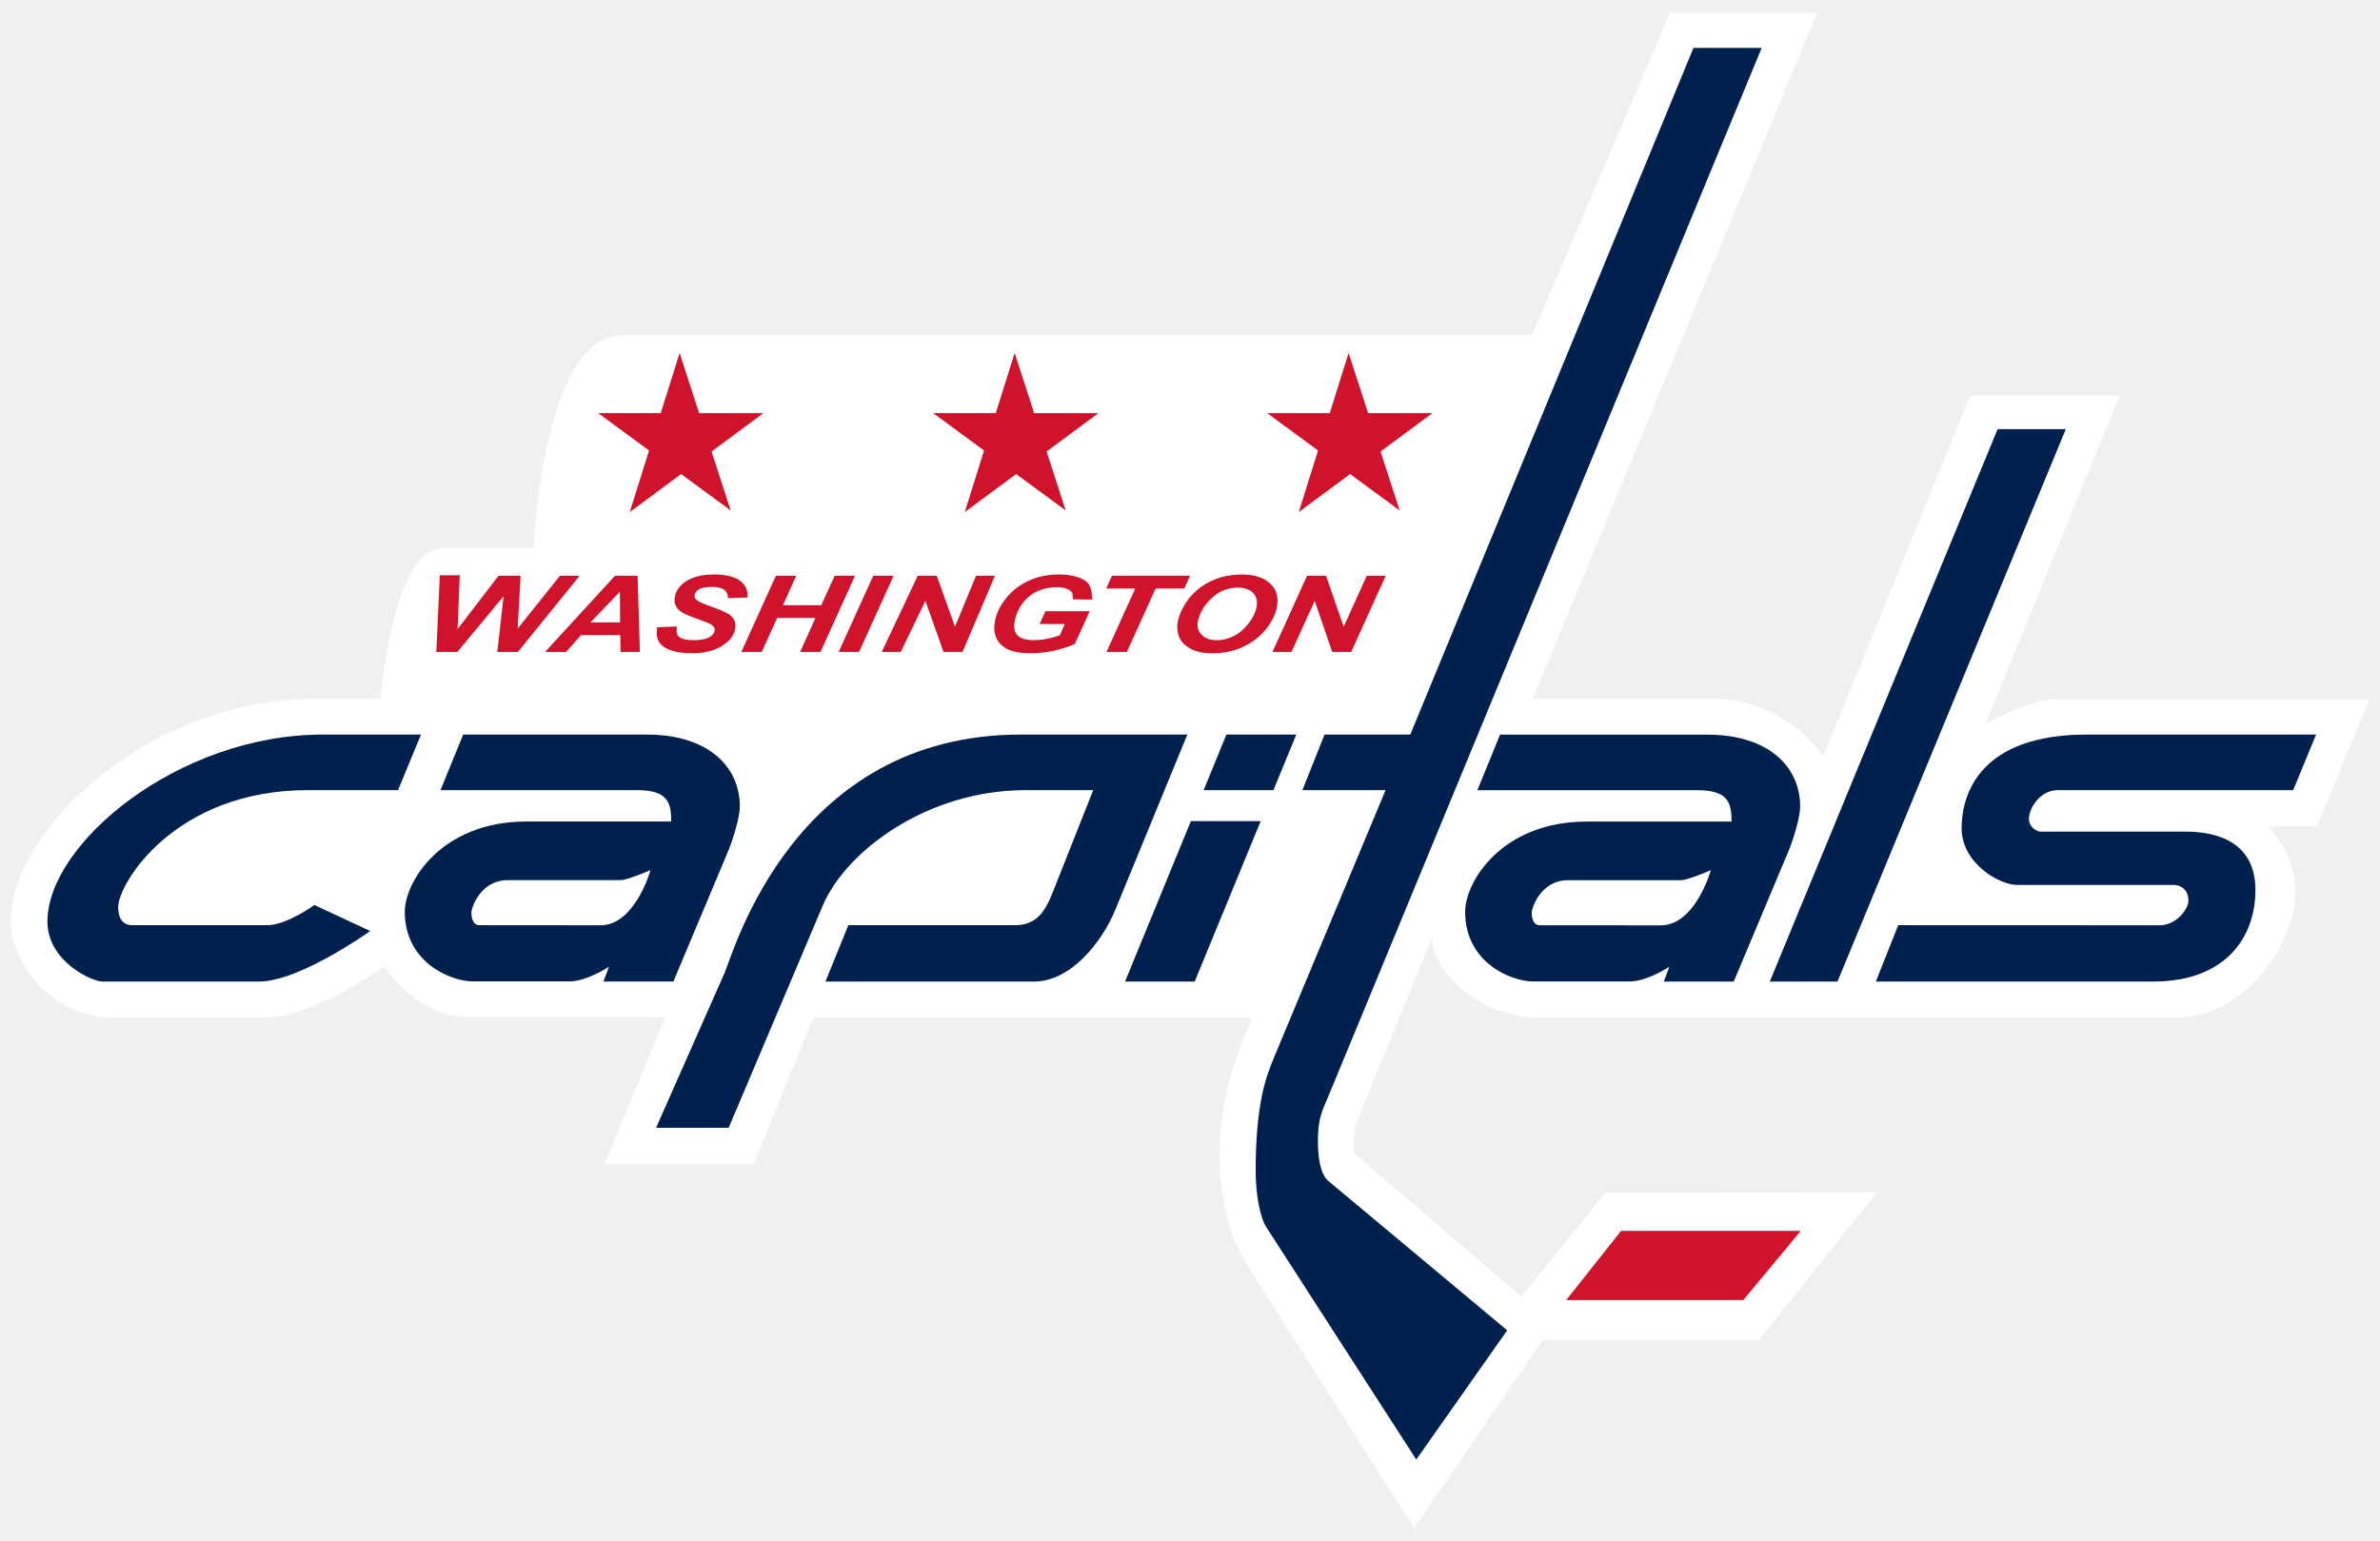
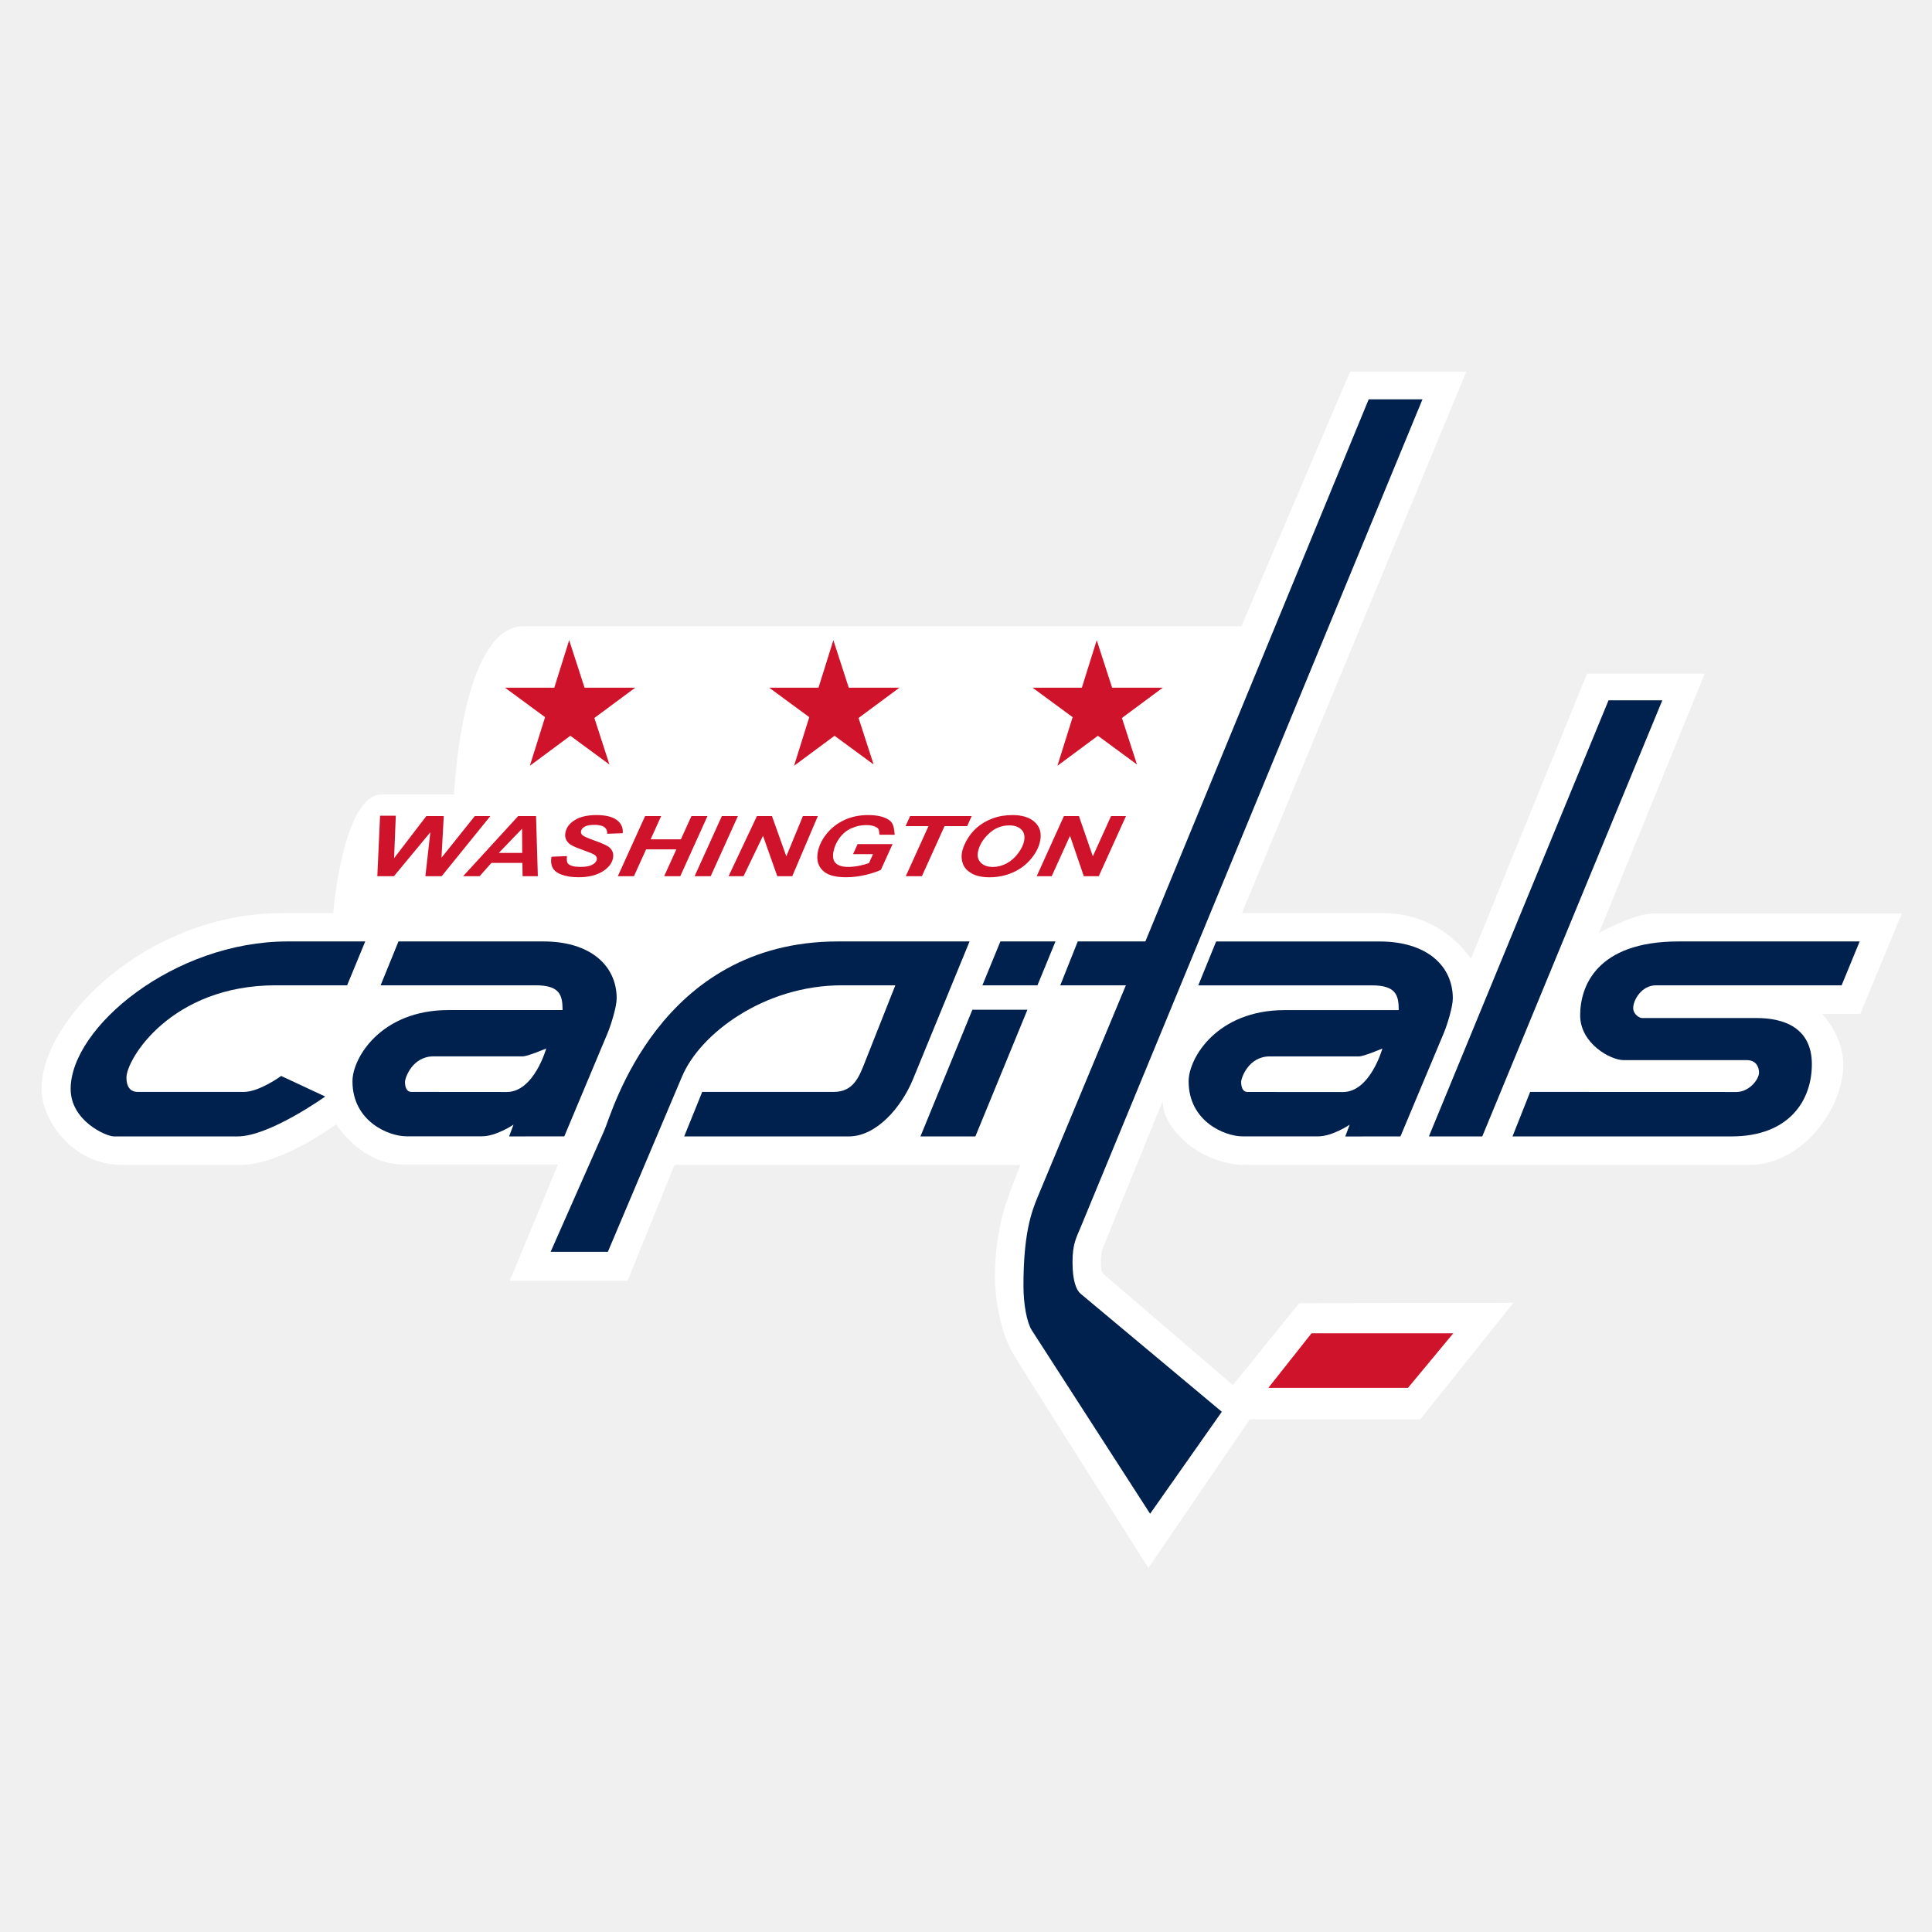
- <svg xmlns="http://www.w3.org/2000/svg" id="svg2" width="227" height="147" xml:space="preserve" version="1.0">
-   <defs id="defs5">
-     <clipPath clipPathUnits="userSpaceOnUse" id="clipPath17">
-       <path d="M 0,2000 L 2000,2000 L 2000,0 L 0,0 L 0,2000 z" id="path19" />
-     </clipPath>
-   </defs>
-   <g id="g11" transform="matrix(1.25,0,0,-1.25,0,2500)">
-     <g id="g13" transform="matrix(0.2434624,0,0,0.2434624,-20.23918,1849.78)">
-       <g id="g15" clip-path="url(#clipPath17)">
-         <g id="g21" transform="translate(202.3335,398)">
-           <path d="M 0,0 C 0,0 3.792,47.125 19.417,47.125 L 48.042,47.125 C 48.042,47.125 50.917,113.917 75.667,113.917 L 360.958,113.917 L 404.167,214.999 L 450.333,214.999 L 361.167,0 L 417.292,0 C 440.917,0 452.167,-18.125 452.167,-18.125 L 498.333,95.083 L 545.104,95.083 L 503.083,-7.834 C 503.083,-7.834 517.167,-0.167 524.5,-0.167 L 623.417,-0.167 L 606.917,-40 L 591.667,-40 C 591.667,-40 600.167,-48.5 600.167,-60.125 C 600.167,-77.625 583.792,-100 562.792,-100 L 362.792,-100 C 344.292,-100 329.479,-85.188 329.667,-74.625 L 306.167,-132.333 C 306.167,-132.333 305.104,-134.25 305.104,-138.25 C 305.104,-142.25 305.531,-142.677 306.167,-143.313 L 357.583,-187.417 L 383.917,-154.875 L 469.042,-154.75 L 432.042,-201 L 364.292,-201 L 324,-260 C 324,-260 275.5,-183.833 270.167,-174.833 C 264.833,-165.833 263,-151.833 263,-144.5 C 263,-124.667 268.63,-111.594 270.167,-107.667 L 273.167,-100 L 135.667,-100 L 117,-146 L 70.167,-146 L 89.333,-99.833 L 27.917,-99.833 C 11.042,-99.833 1.188,-83.854 1.188,-83.854 C 1.188,-83.854 -20.5,-100 -36.833,-100 L -83.833,-100 C -103.667,-100 -115.917,-82.083 -115.917,-69.833 C -115.917,-42.083 -73.833,0 -20.083,0 L 0,0 z" style="fill:#ffffff;fill-opacity:1;fill-rule:nonzero;stroke:none" id="path23" />
-         </g>
-         <g id="g25" transform="translate(179.5083,369.333)">
-           <path d="M 0,0 L 28.367,0 L 35.57,17.417 L 4.742,17.417 C -40.508,17.417 -81.508,-16.78 -81.508,-41.167 C -81.508,-53.833 -67.383,-60 -64.342,-60 L -15.175,-60 C -2.507,-60 19.658,-44.167 19.658,-44.167 L 2.158,-36 C 2.158,-36 -6.508,-42.334 -12.675,-42.334 L -54.842,-42.334 C -58.009,-42.334 -59.341,-40 -59.341,-36.666 C -59.341,-29.25 -41.508,0 0,0" style="fill:#00214d;fill-opacity:1;fill-rule:nonzero;stroke:none" id="path27" />
-         </g>
-         <g id="g29" transform="translate(271.3125,326.9688)">
-           <path d="M 0,0 L -37.859,0.03 C -40.109,0.03 -40.438,2.531 -40.438,4.031 C -40.438,5.531 -37.563,14.156 -29.063,14.156 L 6.375,14.156 C 8.376,14.156 15.688,17.281 15.688,17.281 C 15.688,17.281 10.875,0 0,0 M 14.625,59.781 L -43.025,59.781 L -50.124,42.364 L 11.469,42.364 C 21.057,42.364 22.188,38.53 22.188,32.531 L -23.188,32.531 C -49.949,32.531 -61.313,13.564 -61.313,4.281 C -61.313,-11.802 -46.75,-17.594 -39.938,-17.594 L -9.813,-17.594 C -4.188,-17.594 2.688,-12.969 2.688,-12.969 L 0.938,-17.636 L 22.875,-17.615 L 40.021,23.239 C 41.569,26.928 43.688,33.95 43.688,37.198 C 43.688,50.114 33.312,59.781 14.625,59.781" style="fill:#00214d;fill-opacity:1;fill-rule:nonzero;stroke:none" id="path31" />
-         </g>
-         <g id="g33" transform="translate(288.75,263.5)">
-           <path d="M 0,0 L 21.417,48.417 C 24.326,54.993 42.984,123.25 114.25,123.25 L 166.5,123.25 L 144,68.5 C 139.495,57.536 129.583,45.833 118.5,45.833 L 53.083,45.833 L 60.25,63.499 L 112.5,63.499 C 120.441,63.499 122.659,69.633 124.917,75.333 L 137,105.833 L 115.75,105.833 C 84.938,105.833 59.46,86.695 52.25,69.667 L 22.75,0 L 0,0 z" style="fill:#00214d;fill-opacity:1;fill-rule:nonzero;stroke:none" id="path35" />
-         </g>
-         <g id="g37" transform="translate(456.3677,359.625)">
-           <path d="M 0,0 L -20.64,-50.292 L 1.194,-50.292 L 21.874,0 L 0,0 z" style="fill:#00214d;fill-opacity:1;fill-rule:nonzero;stroke:none" id="path39" />
-         </g>
-         <g id="g41" transform="translate(482.2339,369.333)">
-           <path d="M 0,0 L 7.162,17.417 L -14.734,17.417 L -21.882,0 L 0,0 z" style="fill:#00214d;fill-opacity:1;fill-rule:nonzero;stroke:none" id="path43" />
-         </g>
-         <g id="g45" transform="translate(498.25,386.75)">
-           <path d="M 0,0 L -6.948,-17.417 L 19.125,-17.417 L -15.917,-101.417 C -18.461,-107.517 -21.583,-116.083 -21.583,-136.75 C -21.583,-144.083 -20.231,-151.347 -18.25,-154.417 C -16.269,-157.487 28.75,-227.25 28.75,-227.25 L 57.25,-186.75 L 1.125,-139.875 C -0.571,-138.459 -2.083,-134.751 -2.083,-127.417 C -2.083,-120.083 -0.665,-117.885 1.25,-113.25 L 137,215.25 L 115.625,215.25 L 26.87,0 L 0,0 z" style="fill:#00214d;fill-opacity:1;fill-rule:nonzero;stroke:none" id="path47" />
-         </g>
-         <g id="g49" transform="translate(603.625,326.9482)">
-           <path d="M 0,0 L -37.859,0.03 C -40.109,0.03 -40.438,2.531 -40.438,4.031 C -40.438,5.531 -37.563,14.156 -29.063,14.156 L 6.375,14.156 C 8.376,14.156 15.688,17.281 15.688,17.281 C 15.688,17.281 10.875,0 0,0 M 14.625,59.781 L -50.378,59.781 L -57.477,42.364 L 11.469,42.364 C 21.057,42.364 22.188,38.53 22.188,32.531 L -23.188,32.531 C -49.949,32.531 -61.313,13.564 -61.313,4.281 C -61.313,-11.802 -46.75,-17.594 -39.938,-17.594 L -9.813,-17.594 C -4.188,-17.594 2.688,-12.969 2.688,-12.969 L 0.938,-17.636 L 22.875,-17.615 L 40.021,23.239 C 41.569,26.928 43.688,33.95 43.688,37.198 C 43.688,50.114 33.312,59.781 14.625,59.781" style="fill:#00214d;fill-opacity:1;fill-rule:nonzero;stroke:none" id="path51" />
-         </g>
-         <g id="g53" transform="translate(659.0127,309.333)">
-           <path d="M 0,0 L 71.56,173.167 L 50.186,173.167 L -21.217,0 L 0,0 z" style="fill:#00214d;fill-opacity:1;fill-rule:nonzero;stroke:none" id="path55" />
-         </g>
-         <g id="g57" transform="translate(671.0313,309.333)">
-           <path d="M 0,0 L 7.01,17.666 C 7.01,17.666 83.969,17.636 89,17.636 C 94.031,17.636 97.969,22.625 97.969,25.333 C 97.969,28.041 96.406,30.292 93.094,30.292 L 44.156,30.292 C 38.906,30.292 26.886,36.916 26.886,48.083 C 26.886,59.25 33.093,77.417 66.031,77.417 L 137.969,77.417 L 130.802,60 L 57.052,60 C 51.254,60 47.969,54.083 47.969,51 C 47.969,48.25 50.719,47 51.385,47 L 97.136,47 C 107.553,47 118.969,43.332 118.969,28.666 C 118.969,14 109.682,0 86.969,0 L 0,0 z" style="fill:#00214d;fill-opacity:1;fill-rule:nonzero;stroke:none" id="path59" />
-         </g>
-         <g id="g61" transform="translate(629.5,209.5)">
-           <path d="M 0,0 L 18,21.667 L -38.333,21.667 L -55.5,0 L 0,0 z" style="fill:#cf132b;fill-opacity:1;fill-rule:nonzero;stroke:none" id="path63" />
-         </g>
-         <g id="g65" transform="translate(245.4434,412.6484)">
-           <path d="M 0,0 L -6.464,0 L -4.49,17.458 L -18.972,0 L -25.563,0 L -24.473,24.029 L -18.221,24.029 L -18.902,7.165 L -6.089,23.874 L 0.842,23.874 L -0.068,7.345 L 13.164,23.874 L 19.353,23.874 L 0,0 z" style="fill:#cf132b;fill-opacity:1;fill-rule:nonzero;stroke:none" id="path67" />
-         </g>
-         <g id="g69" transform="translate(277.4678,421.8984)">
-           <path d="M 0,0 L -0.06,9.608 L -9.304,0 L 0,0 z M 0.063,-3.974 L -12.249,-3.974 L -16.936,-9.25 L -23.505,-9.25 L -1.609,14.624 L 5.49,14.624 L 6.207,-9.25 L 0.146,-9.25 L 0.063,-3.974 z" style="fill:#cf132b;fill-opacity:1;fill-rule:nonzero;stroke:none" id="path71" />
-         </g>
-         <g id="g73" transform="translate(289.1177,420.3848)">
-           <path d="M 0,0 L 6.126,0.244 C 5.941,-1.244 6.091,-2.248 6.576,-2.77 C 7.355,-3.616 9.002,-4.04 11.518,-4.04 C 13.608,-4.04 15.172,-3.752 16.209,-3.176 C 17.246,-2.602 17.838,-1.906 17.985,-1.092 C 18.113,-0.387 17.84,0.211 17.166,0.699 C 16.693,1.058 15.326,1.638 13.063,2.442 C 10.8,3.246 9.162,3.916 8.151,4.453 C 7.139,4.99 6.393,5.688 5.913,6.546 C 5.433,7.403 5.296,8.407 5.505,9.559 C 5.869,11.568 7.117,13.234 9.251,14.559 C 11.384,15.884 14.245,16.546 17.833,16.546 C 21.479,16.546 24.182,15.889 25.943,14.575 C 27.704,13.261 28.486,11.514 28.288,9.331 L 22.125,9.12 C 22.176,10.26 21.798,11.133 20.989,11.741 C 20.182,12.35 18.88,12.653 17.086,12.653 C 15.319,12.653 14.016,12.415 13.173,11.938 C 12.331,11.459 11.843,10.856 11.711,10.129 C 11.588,9.445 11.831,8.881 12.443,8.436 C 13.052,7.979 14.473,7.354 16.703,6.563 C 20.063,5.379 22.163,4.418 23.004,3.68 C 24.262,2.594 24.738,1.199 24.429,-0.506 C 24.047,-2.612 22.636,-4.412 20.197,-5.904 C 17.758,-7.397 14.602,-8.144 10.731,-8.144 C 8.061,-8.144 5.81,-7.799 3.978,-7.109 C 2.146,-6.42 0.938,-5.462 0.355,-4.235 C -0.227,-3.008 -0.346,-1.597 0,0" style="fill:#cf132b;fill-opacity:1;fill-rule:nonzero;stroke:none" id="path75" />
-         </g>
-         <g id="g77" transform="translate(338.7163,423.3154)">
-           <path d="M 0,0 L -12.017,0 L -16.854,-10.667 L -23.254,-10.667 L -12.42,13.207 L -6.041,13.207 L -10.212,3.99 L 1.804,3.99 L 5.996,13.207 L 12.375,13.207 L 1.563,-10.667 L -4.837,-10.667 L 0,0 z" style="fill:#cf132b;fill-opacity:1;fill-rule:nonzero;stroke:none" id="path79" />
-         </g>
-         <g id="g81" transform="translate(345.9678,412.6484)">
-           <path d="M 0,0 L 10.833,23.874 L 17.212,23.874 L 6.4,0 L 0,0 z" style="fill:#cf132b;fill-opacity:1;fill-rule:nonzero;stroke:none" id="path83" />
-         </g>
-         <g id="g85" transform="translate(384.7886,412.6484)">
-           <path d="M 0,0 L -5.955,0 L -11.631,16.041 L -19.362,0 L -25.317,0 L -14.047,23.874 L -8.07,23.874 L -2.362,7.898 L 4.229,23.874 L 10.164,23.874 L 0,0 z" style="fill:#cf132b;fill-opacity:1;fill-rule:nonzero;stroke:none" id="path87" />
-         </g>
-         <g id="g89" transform="translate(410.7495,425.4004)">
-           <path d="M 0,0 L 13.902,0 L 9.249,-10.244 C 7.462,-11.059 5.327,-11.748 2.845,-12.313 C 0.362,-12.877 -2.116,-13.159 -4.589,-13.159 C -8.432,-13.159 -11.257,-12.492 -13.063,-11.156 C -15.53,-9.332 -16.45,-6.688 -15.822,-3.225 C -15.4,-0.901 -14.396,1.324 -12.81,3.452 C -10.905,6.015 -8.496,8.002 -5.584,9.413 C -2.672,10.824 0.578,11.53 4.167,11.53 C 7.756,11.53 10.518,10.889 12.455,9.608 C 14.391,8.327 14.491,6.16 14.753,3.707 L 8.703,3.725 C 8.424,5.07 8.764,5.846 7.722,6.53 C 6.681,7.215 5.276,7.557 3.51,7.557 C 1.448,7.557 -0.521,7.144 -2.394,6.319 C -4.267,5.493 -5.848,4.218 -7.135,2.491 C -8.423,0.765 -9.251,-1.118 -9.622,-3.159 C -9.985,-5.169 -9.662,-6.653 -8.648,-7.614 C -7.636,-8.575 -5.986,-9.056 -3.697,-9.056 C -2.327,-9.056 -0.894,-8.906 0.602,-8.607 C 2.098,-8.309 3.404,-7.953 4.525,-7.54 L 6.123,-3.99 L -1.803,-3.99 L 0,0 z" style="fill:#cf132b;fill-opacity:1;fill-rule:nonzero;stroke:none" id="path91" />
-         </g>
-         <g id="g93" transform="translate(436.3008,412.6484)">
-           <path d="M 0,0 L -6.399,0 L 2.629,19.885 L -6.483,19.885 L -4.68,23.874 L 19.798,23.874 L 17.995,19.885 L 9.008,19.885 L 0,0 z" style="fill:#cf132b;fill-opacity:1;fill-rule:nonzero;stroke:none" id="path95" />
-         </g>
-         <g id="g97" transform="translate(458.5527,422.1104)">
-           <path d="M 0,0 C -0.297,-1.64 0.104,-3.013 1.203,-4.12 C 2.302,-5.228 3.911,-5.782 6.03,-5.782 C 7.754,-5.782 9.489,-5.345 11.238,-4.471 C 12.985,-3.597 14.54,-2.271 15.899,-0.497 C 17.26,1.279 18.092,3.008 18.397,4.69 C 18.737,6.568 18.349,8.043 17.228,9.112 C 16.108,10.182 14.53,10.716 12.496,10.716 C 9.373,10.716 6.631,9.598 4.269,7.361 C 1.906,5.124 0.484,2.671 0,0 M -6.333,-0.098 C -6.077,1.313 -5.532,2.801 -4.698,4.364 C -3.598,6.46 -2.169,8.278 -0.415,9.82 C 1.342,11.361 3.424,12.581 5.833,13.477 C 8.242,14.372 10.88,14.82 13.749,14.82 C 17.591,14.82 20.529,13.902 22.563,12.068 C 24.598,10.232 25.34,7.801 24.791,4.771 C 24.334,2.253 23.123,-0.185 21.156,-2.541 C 19.188,-4.896 16.77,-6.71 13.896,-7.98 C 11.024,-9.251 7.921,-9.886 4.587,-9.886 C 1.691,-9.886 -0.648,-9.381 -2.429,-8.37 C -4.21,-7.361 -5.375,-6.11 -5.924,-4.617 C -6.473,-3.124 -6.608,-1.618 -6.333,-0.098" style="fill:#cf132b;fill-opacity:1;fill-rule:nonzero;stroke:none" id="path99" />
-         </g>
-         <g id="g101" transform="translate(506.6064,412.6484)">
-           <path d="M 0,0 L -5.955,0 L -11.44,16.041 L -18.713,0 L -24.668,0 L -13.856,23.874 L -7.88,23.874 L -2.362,7.898 L 4.878,23.874 L 10.813,23.874 L 0,0 z" style="fill:#cf132b;fill-opacity:1;fill-rule:nonzero;stroke:none" id="path103" />
-         </g>
-         <g id="g105" transform="translate(306.1367,475.4785)">
-           <path d="M 0,0 L 16.238,12.021 L -3.896,12.021 L -10.012,30.896 L -15.925,12.021 L -35.512,12.021 L -19.591,0.32 L -25.637,-18.979 L -9.543,-7.064 L 5.988,-18.479 L 0,0 z" style="fill:#cf132b;fill-opacity:1;fill-rule:nonzero;stroke:none" id="path107" />
-         </g>
-         <g id="g109" transform="translate(411.1367,475.4785)">
-           <path d="M 0,0 L 16.238,12.021 L -3.896,12.021 L -10.012,30.896 L -15.925,12.021 L -35.512,12.021 L -19.591,0.32 L -25.637,-18.979 L -9.543,-7.064 L 5.988,-18.479 L 0,0 z" style="fill:#cf132b;fill-opacity:1;fill-rule:nonzero;stroke:none" id="path111" />
-         </g>
-         <g id="g113" transform="translate(515.8032,475.4785)">
-           <path d="M 0,0 L 16.238,12.021 L -3.896,12.021 L -10.012,30.896 L -15.925,12.021 L -35.512,12.021 L -19.591,0.32 L -25.637,-18.979 L -9.543,-7.064 L 5.988,-18.479 L 0,0 z" style="fill:#cf132b;fill-opacity:1;fill-rule:nonzero;stroke:none" id="path115" />
-         </g>
+ <svg xmlns="http://www.w3.org/2000/svg" width="512px" height="512px" viewBox="0 0 512 512" version="1.1">
+   <defs />
+   <g id="NHL" stroke="none" stroke-width="1" fill="none" fill-rule="evenodd">
+     <g id="washington-capitals">
+       <g transform="translate(11, 98)">
+         <path d="M77.296,143.982 C77.296,143.982 79.824,112.53 90.243,112.53 L109.332,112.53 C109.332,112.53 111.249,67.951 127.751,67.951 L317.989,67.951 L346.798,0.487 L377.585,0.487 L318.127,143.982 L355.554,143.982 C371.306,143.982 378.808,156.079 378.808,156.079 L409.593,80.522 L440.779,80.522 L412.759,149.212 C412.759,149.212 422.15,144.093 427.041,144.093 L493,144.093 L481.998,170.678 L471.829,170.678 C471.829,170.678 477.496,176.352 477.496,184.111 C477.496,195.789 466.577,210.724 452.576,210.724 L319.212,210.724 C306.876,210.724 296.999,200.84 297.123,193.789 L281.453,232.304 C281.453,232.304 280.745,233.583 280.745,236.254 C280.745,238.923 281.028,239.206 281.453,239.634 L315.739,269.07 L333.296,247.349 L390.062,247.266 L365.39,278.134 L320.211,278.134 L293.344,317.511 C293.344,317.511 261.003,266.677 257.447,260.67 C253.891,254.663 252.668,245.318 252.668,240.426 C252.668,227.188 256.421,218.462 257.447,215.841 L259.447,210.724 L167.76,210.724 L155.313,241.426 L124.083,241.426 L136.863,210.612 L95.912,210.612 C84.658,210.612 78.087,199.95 78.087,199.95 C78.087,199.95 63.625,210.724 52.733,210.724 L21.394,210.724 C8.168,210.724 0,198.768 0,190.589 C0,172.069 28.062,143.982 63.904,143.982 L77.296,143.982" id="Fill-1" fill="#FFFFFF" />
+         <path d="M62.076,163.116 L80.99,163.116 L85.793,151.491 L65.236,151.491 C35.064,151.491 7.724,174.314 7.724,190.589 C7.724,199.046 17.143,203.163 19.172,203.163 L51.956,203.163 C60.402,203.163 75.184,192.594 75.184,192.594 L63.514,187.142 C63.514,187.142 57.736,191.37 53.623,191.37 L25.507,191.37 C23.394,191.37 22.507,189.813 22.507,187.587 C22.507,182.637 34.396,163.116 62.076,163.116" id="Fill-2" fill="#00214D" />
+         <path d="M123.292,191.39 L98.048,191.37 C96.547,191.37 96.326,189.701 96.326,188.701 C96.326,187.699 98.243,181.942 103.911,181.942 L127.542,181.942 C128.877,181.942 133.754,179.856 133.754,179.856 C133.754,179.856 130.544,191.39 123.292,191.39 M133.044,151.491 L94.601,151.491 L89.868,163.116 L130.939,163.116 C137.332,163.116 138.088,165.674 138.088,169.678 L107.829,169.678 C89.985,169.678 82.408,182.337 82.408,188.535 C82.408,199.268 92.119,203.132 96.661,203.132 L116.749,203.132 C120.5,203.132 125.084,200.046 125.084,200.046 L123.918,203.163 L138.546,203.147 L149.979,175.88 C151.009,173.417 152.425,168.731 152.425,166.564 C152.425,157.943 145.505,151.491 133.044,151.491" id="Fill-3" fill="#00214D" />
+         <path d="M134.92,233.75 L149.202,201.437 C151.141,197.048 163.582,151.491 211.103,151.491 L245.946,151.491 L230.941,188.032 C227.937,195.348 221.326,203.163 213.938,203.163 L170.317,203.163 L175.096,191.37 L209.937,191.37 C215.233,191.37 216.71,187.276 218.215,183.471 L226.274,163.116 L212.104,163.116 C191.558,163.116 174.568,175.889 169.761,187.254 L150.089,233.75 L134.92,233.75" id="Fill-4" fill="#00214D" />
+         <path d="M246.688,169.595 L232.926,203.163 L247.486,203.163 L261.275,169.595 L246.688,169.595" id="Fill-5" fill="#00214D" />
+         <path d="M263.939,163.116 L268.713,151.491 L254.114,151.491 L249.346,163.116 L263.939,163.116" id="Fill-6" fill="#00214D" />
+         <path d="M274.616,151.491 L269.984,163.116 L287.369,163.116 L264.003,219.179 C262.309,223.251 260.225,228.967 260.225,242.761 C260.225,247.656 261.128,252.503 262.447,254.551 C263.768,256.602 293.789,303.161 293.789,303.161 L312.794,276.131 L275.368,244.847 C274.235,243.902 273.229,241.426 273.229,236.531 C273.229,231.638 274.174,230.168 275.451,227.076 L365.97,7.827 L351.719,7.827 L292.535,151.491 L274.616,151.491" id="Fill-7" fill="#00214D" />
+         <path d="M344.881,191.403 L319.637,191.383 C318.138,191.383 317.919,189.714 317.919,188.714 C317.919,187.712 319.836,181.955 325.505,181.955 L349.136,181.955 C350.468,181.955 355.346,179.87 355.346,179.87 C355.346,179.87 352.136,191.403 344.881,191.403 M354.636,151.504 L311.289,151.504 L306.556,163.13 L352.53,163.13 C358.924,163.13 359.677,165.689 359.677,169.691 L329.42,169.691 C311.576,169.691 303.999,182.35 303.999,188.548 C303.999,199.281 313.71,203.147 318.25,203.147 L338.338,203.147 C342.092,203.147 346.675,200.061 346.675,200.061 L345.51,203.176 L360.135,203.163 L371.569,175.893 C372.603,173.431 374.014,168.744 374.014,166.577 C374.014,157.956 367.097,151.504 354.636,151.504" id="Fill-8" fill="#00214D" />
+         <path d="M381.816,203.163 L429.534,87.584 L415.281,87.584 L367.671,203.163 L381.816,203.163" id="Fill-9" fill="#00214D" />
+         <path d="M389.829,203.163 L394.505,191.37 C394.505,191.37 445.823,191.39 449.178,191.39 C452.532,191.39 455.157,188.061 455.157,186.254 C455.157,184.444 454.117,182.944 451.908,182.944 L419.276,182.944 C415.774,182.944 407.759,178.523 407.759,171.071 C407.759,163.616 411.898,151.491 433.862,151.491 L481.83,151.491 L477.051,163.116 L427.874,163.116 C424.008,163.116 421.817,167.066 421.817,169.121 C421.817,170.957 423.651,171.792 424.096,171.792 L454.603,171.792 C461.551,171.792 469.161,174.24 469.161,184.028 C469.161,193.816 462.969,203.163 447.824,203.163 L389.829,203.163" id="Fill-10" fill="#00214D" />
+         <path d="M362.136,269.791 L374.141,255.33 L336.574,255.33 L325.128,269.791 L362.136,269.791" id="Fill-11" fill="#CF132B" />
+         <path d="M106.043,134.205 L101.731,134.205 L103.048,122.553 L93.392,134.205 L88.996,134.205 L89.724,118.169 L93.891,118.169 L93.438,129.424 L101.983,118.272 L106.602,118.272 L105.997,129.303 L114.819,118.272 L118.947,118.272 L106.043,134.205" id="Fill-12" fill="#CF132B" />
+         <path d="M127.396,128.031 L127.356,121.621 L121.193,128.031 L127.396,128.031 L127.396,128.031 Z M127.439,130.685 L119.229,130.685 L116.103,134.205 L111.723,134.205 L126.322,118.272 L131.057,118.272 L131.535,134.205 L127.494,134.205 L127.439,130.685 L127.439,130.685 Z" id="Fill-13" fill="#CF132B" />
+         <path d="M135.165,129.042 L139.249,128.88 C139.127,129.873 139.228,130.542 139.55,130.891 C140.069,131.455 141.167,131.738 142.845,131.738 C144.239,131.738 145.282,131.547 145.974,131.163 C146.664,130.779 147.059,130.314 147.157,129.77 C147.243,129.301 147.061,128.902 146.612,128.575 C146.296,128.336 145.385,127.95 143.875,127.413 C142.367,126.875 141.274,126.428 140.599,126.071 C139.924,125.711 139.427,125.246 139.107,124.674 C138.787,124.101 138.695,123.432 138.835,122.662 C139.079,121.32 139.911,120.208 141.333,119.325 C142.755,118.441 144.664,118 147.056,118 C149.486,118 151.29,118.436 152.464,119.314 C153.639,120.191 154.16,121.358 154.026,122.814 L149.918,122.954 C149.953,122.195 149.699,121.612 149.16,121.206 C148.623,120.801 147.753,120.597 146.557,120.597 C145.38,120.597 144.51,120.754 143.949,121.075 C143.386,121.395 143.062,121.796 142.974,122.281 C142.891,122.739 143.053,123.114 143.463,123.41 C143.868,123.717 144.815,124.134 146.303,124.663 C148.544,125.452 149.944,126.095 150.505,126.586 C151.342,127.312 151.66,128.242 151.454,129.38 C151.2,130.786 150.258,131.988 148.632,132.983 C147.006,133.979 144.9,134.477 142.321,134.477 C140.54,134.477 139.039,134.246 137.817,133.786 C136.596,133.328 135.79,132.687 135.402,131.869 C135.014,131.049 134.935,130.108 135.165,129.042" id="Fill-14" fill="#CF132B" />
+         <path d="M168.238,127.086 L160.225,127.086 L157,134.205 L152.731,134.205 L159.955,118.272 L164.208,118.272 L161.428,124.424 L169.441,124.424 L172.234,118.272 L176.49,118.272 L169.279,134.205 L165.013,134.205 L168.238,127.086" id="Fill-15" fill="#CF132B" />
+         <path d="M173.074,134.205 L180.298,118.272 L184.551,118.272 L177.342,134.205 L173.074,134.205" id="Fill-16" fill="#CF132B" />
+         <path d="M198.959,134.205 L194.989,134.205 L191.203,123.498 L186.049,134.205 L182.077,134.205 L189.592,118.272 L193.578,118.272 L197.384,128.935 L201.779,118.272 L205.737,118.272 L198.959,134.205" id="Fill-17" fill="#CF132B" />
+         <path d="M216.271,125.696 L225.542,125.696 L222.439,132.531 C221.247,133.075 219.823,133.536 218.167,133.913 C216.512,134.288 214.86,134.477 213.21,134.477 C210.649,134.477 208.765,134.032 207.56,133.141 C205.916,131.924 205.301,130.158 205.721,127.847 C206.002,126.296 206.67,124.812 207.728,123.391 C208.999,121.68 210.605,120.353 212.547,119.412 C214.49,118.469 216.655,118 219.05,118 C221.442,118 223.283,118.428 224.576,119.283 C225.866,120.136 225.934,121.583 226.107,123.222 L222.073,123.209 C221.887,122.312 222.115,121.794 221.421,121.336 C220.726,120.879 219.788,120.651 218.612,120.651 C217.236,120.651 215.923,120.928 214.674,121.478 C213.425,122.029 212.371,122.88 211.512,124.033 C210.653,125.185 210.101,126.441 209.854,127.803 C209.613,129.145 209.827,130.134 210.504,130.777 C211.179,131.417 212.279,131.74 213.806,131.74 C214.72,131.74 215.675,131.639 216.672,131.439 C217.669,131.24 218.541,131.003 219.289,130.727 L220.353,128.358 L215.069,128.358 L216.271,125.696" id="Fill-18" fill="#CF132B" />
+         <path d="M233.31,134.205 L229.041,134.205 L235.062,120.934 L228.986,120.934 L230.187,118.272 L246.511,118.272 L245.308,120.934 L239.315,120.934 L233.31,134.205" id="Fill-19" fill="#CF132B" />
+         <path d="M248.148,127.891 C247.948,128.985 248.216,129.902 248.947,130.641 C249.681,131.38 250.753,131.751 252.166,131.751 C253.317,131.751 254.473,131.457 255.641,130.876 C256.805,130.292 257.841,129.406 258.748,128.222 C259.655,127.038 260.212,125.882 260.414,124.761 C260.639,123.507 260.383,122.522 259.634,121.809 C258.886,121.094 257.837,120.739 256.481,120.739 C254.395,120.739 252.569,121.485 250.994,122.978 C249.419,124.47 248.468,126.108 248.148,127.891 M243.923,127.957 C244.094,127.014 244.458,126.02 245.014,124.978 C245.746,123.579 246.699,122.366 247.869,121.336 C249.042,120.307 250.429,119.493 252.035,118.895 C253.643,118.298 255.402,118 257.315,118 C259.879,118 261.836,118.612 263.192,119.836 C264.548,121.062 265.043,122.684 264.677,124.706 C264.371,126.386 263.567,128.014 262.254,129.586 C260.942,131.159 259.331,132.369 257.414,133.216 C255.497,134.064 253.428,134.488 251.204,134.488 C249.274,134.488 247.716,134.152 246.526,133.477 C245.339,132.803 244.563,131.968 244.197,130.972 C243.831,129.976 243.739,128.97 243.923,127.957" id="Fill-20" fill="#CF132B" />
+         <path d="M280.188,134.205 L276.22,134.205 L272.563,123.498 L267.712,134.205 L263.74,134.205 L270.948,118.272 L274.936,118.272 L278.613,128.935 L283.44,118.272 L287.399,118.272 L280.188,134.205" id="Fill-21" fill="#CF132B" />
+         <path d="M146.513,92.27 L157.341,84.248 L143.914,84.248 L139.837,71.651 L135.895,84.248 L122.834,84.248 L133.45,92.058 L129.418,104.938 L140.15,96.986 L150.507,104.604 L146.513,92.27" id="Fill-22" fill="#CF132B" />
+         <path d="M216.528,92.27 L227.356,84.248 L213.931,84.248 L209.851,71.651 L205.91,84.248 L192.848,84.248 L203.464,92.058 L199.435,104.938 L210.165,96.986 L220.522,104.604 L216.528,92.27" id="Fill-23" fill="#CF132B" />
+         <path d="M286.321,92.27 L297.15,84.248 L283.723,84.248 L279.645,71.651 L275.703,84.248 L262.642,84.248 L273.26,92.058 L269.228,104.938 L279.958,96.986 L290.313,104.604 L286.321,92.27" id="Fill-24" fill="#CF132B" />
      </g>
    </g>
  </g>
</svg>
